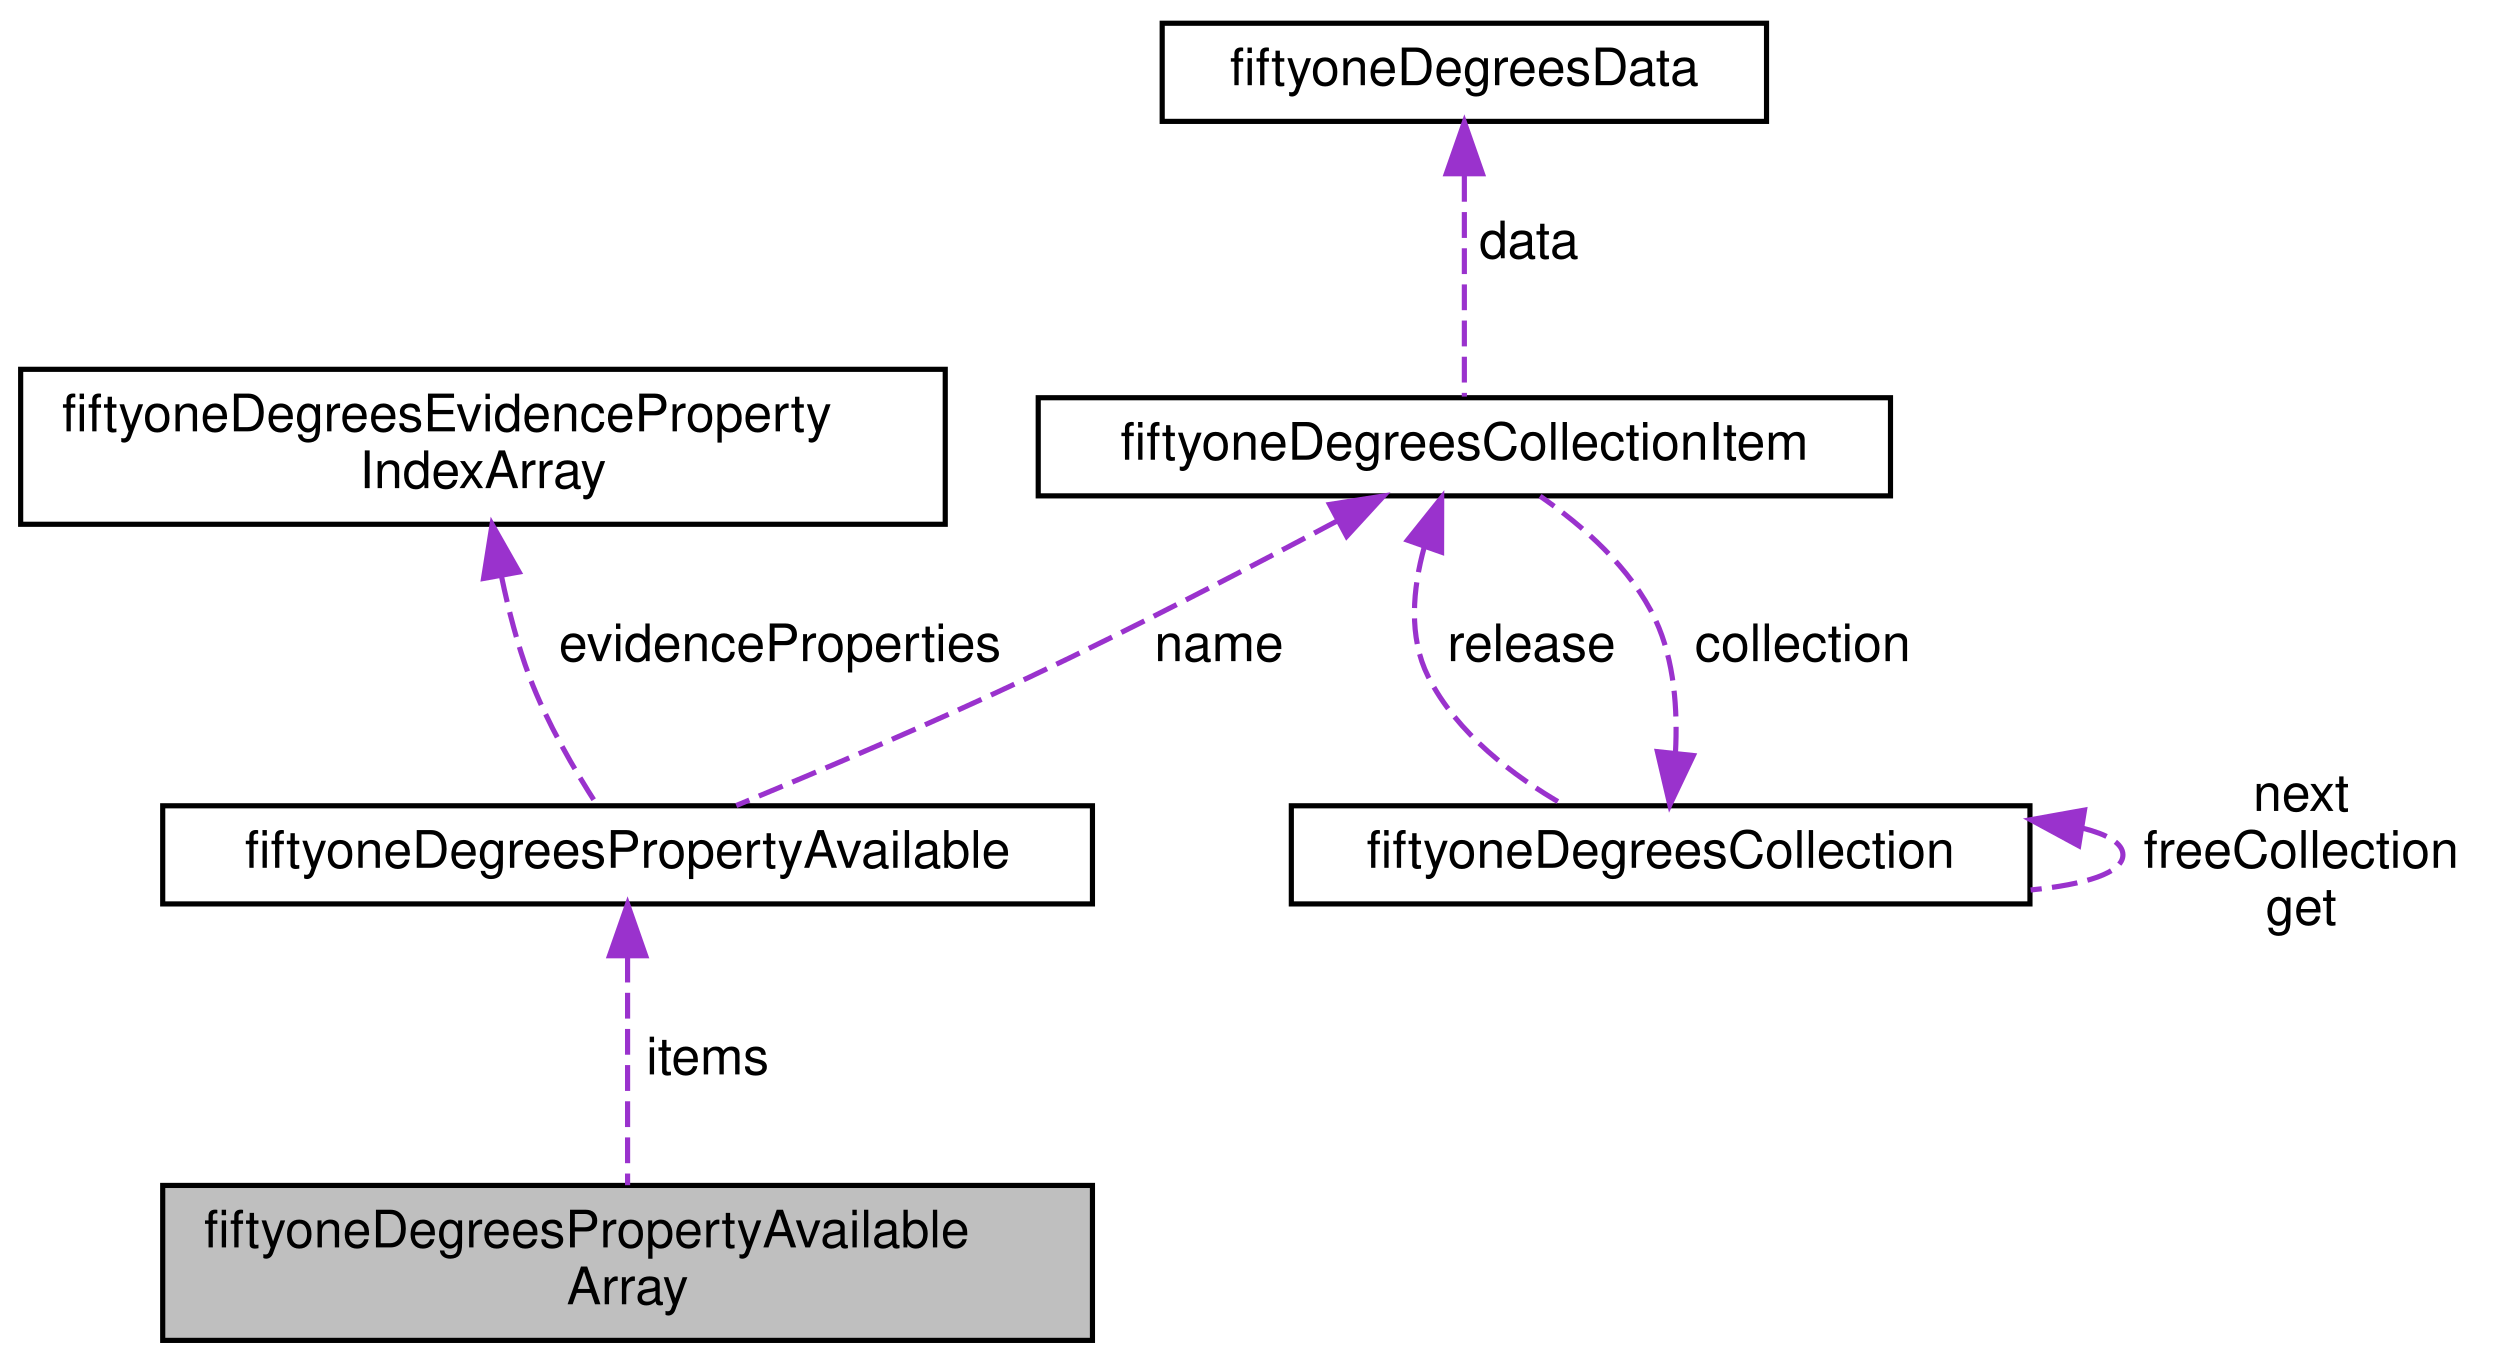
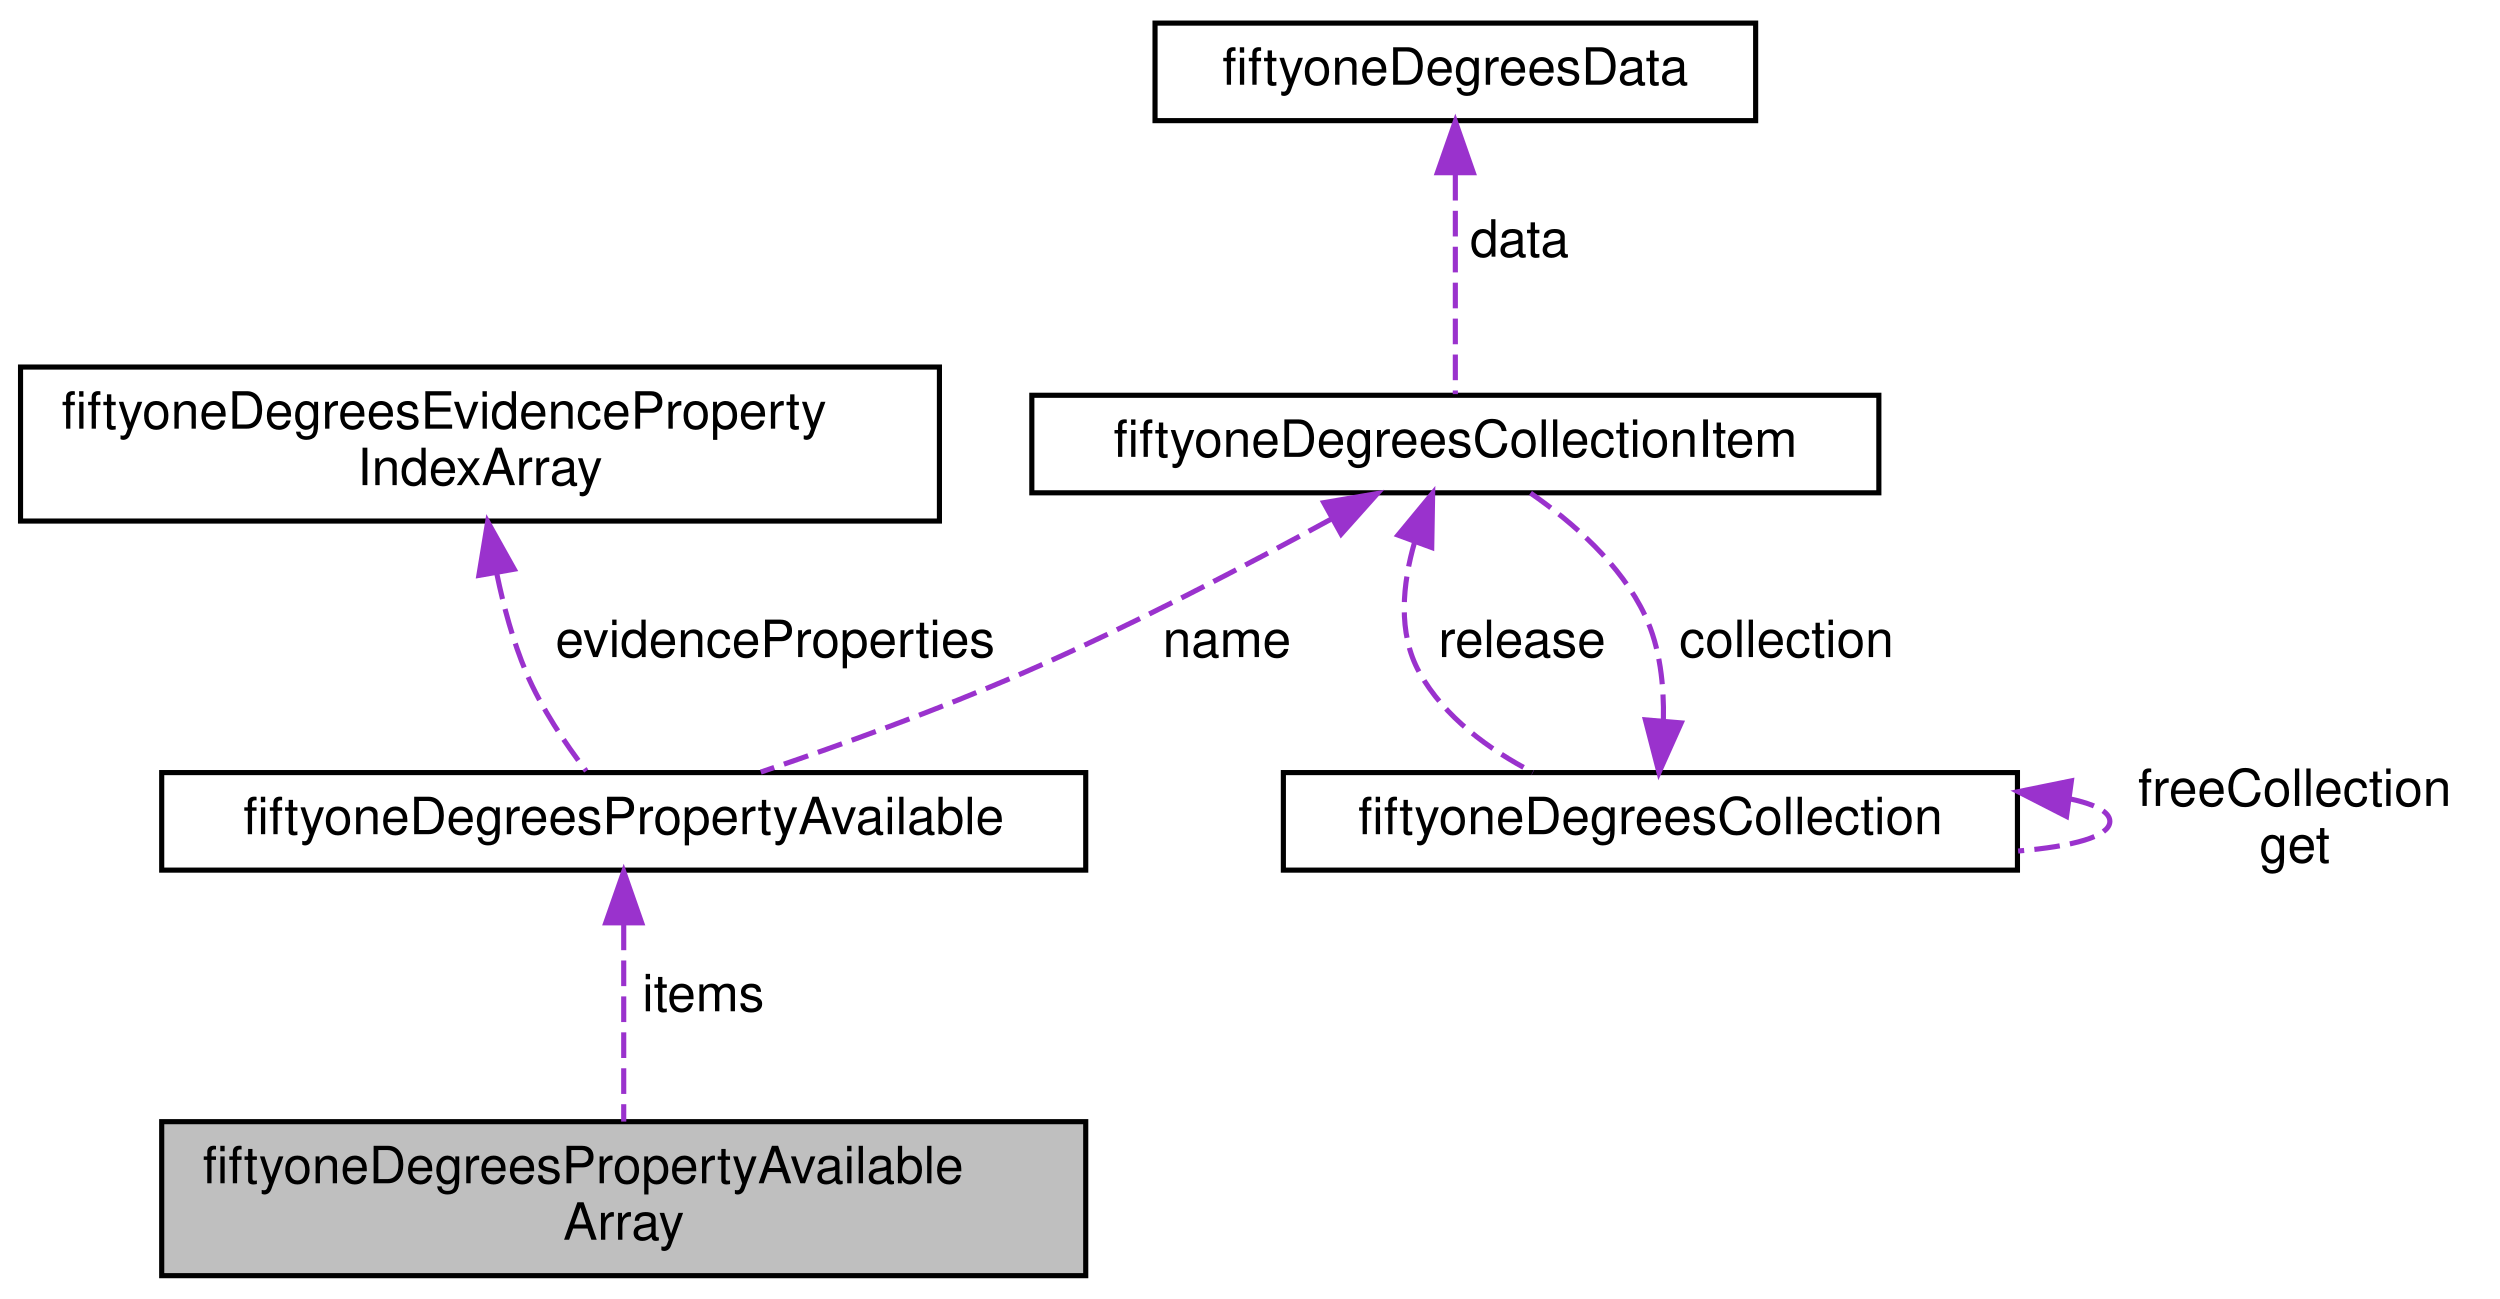
- <svg xmlns="http://www.w3.org/2000/svg" xmlns:xlink="http://www.w3.org/1999/xlink" width="484pt" height="264pt" viewBox="0.00 0.00 484.00 264.00">
-   <g id="graph0" class="graph" transform="scale(1 1) rotate(0) translate(4 260)">
+ <svg xmlns="http://www.w3.org/2000/svg" xmlns:xlink="http://www.w3.org/1999/xlink" width="487pt" height="253pt" viewBox="0.00 0.00 487.00 253.00">
+   <g id="graph0" class="graph" transform="scale(1 1) rotate(0) translate(4 249)">
    <g id="node1" class="node">
      <g id="a_node1">
        <a xlink:title="Array of items of type fiftyoneDegreesPropertyAvailable used to easily access and track the size of t...">
          <polygon fill="#bfbfbf" stroke="black" points="27.5,-0.5 27.5,-30.5 207.5,-30.5 207.5,-0.5 27.5,-0.5" />
          <text text-anchor="start" x="35.5" y="-18.5" font-family="Helvetica,sans-Serif" font-size="10.00">fiftyoneDegreesPropertyAvailable</text>
          <text text-anchor="middle" x="117.5" y="-7.5" font-family="Helvetica,sans-Serif" font-size="10.00">Array</text>
        </a>
      </g>
    </g>
    <g id="node2" class="node">
      <g id="a_node2">
        <a xlink:href="structfiftyone_degrees_property_available.html" target="_top" xlink:title="Used to access the property item quickly without the need to search.">
-           <polygon fill="none" stroke="black" points="27.5,-85 27.5,-104 207.5,-104 207.5,-85 27.5,-85" />
-           <text text-anchor="middle" x="117.5" y="-92" font-family="Helvetica,sans-Serif" font-size="10.00">fiftyoneDegreesPropertyAvailable</text>
+           <polygon fill="none" stroke="black" points="27.5,-79.5 27.5,-98.5 207.5,-98.5 207.5,-79.5 27.5,-79.5" />
+           <text text-anchor="middle" x="117.5" y="-86.5" font-family="Helvetica,sans-Serif" font-size="10.00">fiftyoneDegreesPropertyAvailable</text>
        </a>
      </g>
    </g>
    <g id="edge1" class="edge">
-       <path fill="none" stroke="#9a32cd" stroke-dasharray="5,2" d="M117.5,-74.8C117.5,-61.16 117.5,-42.96 117.5,-30.54" />
-       <polygon fill="#9a32cd" stroke="#9a32cd" points="114,-74.97 117.5,-84.97 121,-74.97 114,-74.97" />
+       <path fill="none" stroke="#9a32cd" stroke-dasharray="5,2" d="M117.5,-68.9C117.5,-56.82 117.5,-41.47 117.5,-30.51" />
+       <polygon fill="#9a32cd" stroke="#9a32cd" points="114,-69.23 117.5,-79.23 121,-69.23 114,-69.23" />
      <text text-anchor="middle" x="133" y="-52" font-family="Helvetica,sans-Serif" font-size="10.00"> items</text>
    </g>
    <g id="node3" class="node">
      <g id="a_node3">
        <a xlink:href="structfiftyone_degrees_evidence_property_index_array.html" target="_top" xlink:title="Array of items of type fiftyoneDegreesEvidencePropertyIndex used to easily access and track the size ...">
-           <polygon fill="none" stroke="black" points="0,-158.5 0,-188.5 179,-188.5 179,-158.5 0,-158.5" />
-           <text text-anchor="start" x="8" y="-176.5" font-family="Helvetica,sans-Serif" font-size="10.00">fiftyoneDegreesEvidenceProperty</text>
-           <text text-anchor="middle" x="89.5" y="-165.5" font-family="Helvetica,sans-Serif" font-size="10.00">IndexArray</text>
+           <polygon fill="none" stroke="black" points="0,-147.5 0,-177.5 179,-177.5 179,-147.5 0,-147.5" />
+           <text text-anchor="start" x="8" y="-165.5" font-family="Helvetica,sans-Serif" font-size="10.00">fiftyoneDegreesEvidenceProperty</text>
+           <text text-anchor="middle" x="89.5" y="-154.5" font-family="Helvetica,sans-Serif" font-size="10.00">IndexArray</text>
        </a>
      </g>
    </g>
    <g id="edge2" class="edge">
-       <path fill="none" stroke="#9a32cd" stroke-dasharray="5,2" d="M93.11,-148.32C94.44,-141.92 96.2,-135.1 98.5,-129 101.84,-120.11 107.32,-110.78 111.54,-104.23" />
-       <polygon fill="#9a32cd" stroke="#9a32cd" points="89.61,-148.01 91.27,-158.48 96.5,-149.26 89.61,-148.01" />
-       <text text-anchor="middle" x="147" y="-132" font-family="Helvetica,sans-Serif" font-size="10.00"> evidenceProperties</text>
+       <path fill="none" stroke="#9a32cd" stroke-dasharray="5,2" d="M92.79,-137.18C94.12,-130.79 95.96,-124.01 98.5,-118 101.43,-111.07 106.18,-104.07 110.2,-98.81" />
+       <polygon fill="#9a32cd" stroke="#9a32cd" points="89.28,-136.91 91,-147.37 96.17,-138.12 89.28,-136.91" />
+       <text text-anchor="middle" x="147" y="-121" font-family="Helvetica,sans-Serif" font-size="10.00"> evidenceProperties</text>
    </g>
    <g id="node4" class="node">
      <g id="a_node4">
        <a xlink:href="structfiftyone_degrees_collection_item.html" target="_top" xlink:title="Used to store a handle to the underlying item that could be used to release the item when it's finish...">
-           <polygon fill="none" stroke="black" points="197,-164 197,-183 362,-183 362,-164 197,-164" />
-           <text text-anchor="middle" x="279.5" y="-171" font-family="Helvetica,sans-Serif" font-size="10.00">fiftyoneDegreesCollectionItem</text>
+           <polygon fill="none" stroke="black" points="197,-153 197,-172 362,-172 362,-153 197,-153" />
+           <text text-anchor="middle" x="279.5" y="-160" font-family="Helvetica,sans-Serif" font-size="10.00">fiftyoneDegreesCollectionItem</text>
        </a>
      </g>
    </g>
    <g id="edge3" class="edge">
-       <path fill="none" stroke="#9a32cd" stroke-dasharray="5,2" d="M254.84,-159.13C238.22,-150.27 215.73,-138.57 195.5,-129 176.45,-119.99 154.34,-110.59 138.54,-104.05" />
-       <polygon fill="#9a32cd" stroke="#9a32cd" points="253.41,-162.34 263.88,-163.98 256.72,-156.17 253.41,-162.34" />
-       <text text-anchor="middle" x="232" y="-132" font-family="Helvetica,sans-Serif" font-size="10.00"> name</text>
+       <path fill="none" stroke="#9a32cd" stroke-dasharray="5,2" d="M255.33,-147.89C238.76,-138.84 216.14,-127 195.5,-118 178.75,-110.7 159.42,-103.75 144.2,-98.6" />
+       <polygon fill="#9a32cd" stroke="#9a32cd" points="253.87,-151.08 264.32,-152.86 257.26,-144.96 253.87,-151.08" />
+       <text text-anchor="middle" x="235" y="-121" font-family="Helvetica,sans-Serif" font-size="10.00"> name</text>
    </g>
    <g id="node5" class="node">
      <g id="a_node5">
        <a xlink:href="structfiftyone_degrees_collection.html" target="_top" xlink:title="All the shared methods and fields required by file, memory and cached collections.">
-           <polygon fill="none" stroke="black" points="246,-85 246,-104 389,-104 389,-85 246,-85" />
-           <text text-anchor="middle" x="317.5" y="-92" font-family="Helvetica,sans-Serif" font-size="10.00">fiftyoneDegreesCollection</text>
+           <polygon fill="none" stroke="black" points="246,-79.5 246,-98.5 389,-98.5 389,-79.5 246,-79.5" />
+           <text text-anchor="middle" x="317.5" y="-86.5" font-family="Helvetica,sans-Serif" font-size="10.00">fiftyoneDegreesCollection</text>
        </a>
      </g>
    </g>
    <g id="edge5" class="edge">
-       <path fill="none" stroke="#9a32cd" stroke-dasharray="5,2" d="M271.74,-154.1C269.52,-146.05 268.63,-136.7 272.5,-129 278.01,-118.03 288.99,-109.75 298.73,-104.16" />
-       <polygon fill="#9a32cd" stroke="#9a32cd" points="268.49,-155.42 275.11,-163.69 275.09,-153.1 268.49,-155.42" />
-       <text text-anchor="middle" x="292.5" y="-132" font-family="Helvetica,sans-Serif" font-size="10.00"> release</text>
+       <path fill="none" stroke="#9a32cd" stroke-dasharray="5,2" d="M271.6,-143.51C269.21,-135.3 268.22,-125.71 272.5,-118 277.33,-109.31 286.09,-102.97 294.61,-98.54" />
+       <polygon fill="#9a32cd" stroke="#9a32cd" points="268.33,-144.76 275.08,-152.93 274.9,-142.34 268.33,-144.76" />
+       <text text-anchor="middle" x="292.5" y="-121" font-family="Helvetica,sans-Serif" font-size="10.00"> release</text>
    </g>
    <g id="edge4" class="edge">
-       <path fill="none" stroke="#9a32cd" stroke-dasharray="5,2" d="M320.37,-114.29C320.81,-122.53 320.18,-132.1 316.5,-140 311.8,-150.07 302.34,-158.3 294.15,-163.95" />
-       <polygon fill="#9a32cd" stroke="#9a32cd" points="323.83,-113.73 319.28,-104.16 316.87,-114.48 323.83,-113.73" />
-       <text text-anchor="middle" x="345" y="-132" font-family="Helvetica,sans-Serif" font-size="10.00"> collection</text>
+       <path fill="none" stroke="#9a32cd" stroke-dasharray="5,2" d="M320.03,-108.72C320.17,-115.4 319.41,-122.79 316.5,-129 311.79,-139.07 302.32,-147.29 294.14,-152.95" />
+       <polygon fill="#9a32cd" stroke="#9a32cd" points="323.5,-108.18 319.17,-98.51 316.52,-108.77 323.5,-108.18" />
+       <text text-anchor="middle" x="344" y="-121" font-family="Helvetica,sans-Serif" font-size="10.00"> collection</text>
    </g>
    <g id="edge6" class="edge">
-       <path fill="none" stroke="#9a32cd" stroke-dasharray="5,2" d="M399.11,-99.69C404.04,-98.46 407,-96.73 407,-94.5 407,-91.02 399.79,-88.76 389.13,-87.7" />
-       <polygon fill="#9a32cd" stroke="#9a32cd" points="398.44,-96.26 389.13,-101.3 399.56,-103.17 398.44,-96.26" />
-       <text text-anchor="middle" x="441.5" y="-103" font-family="Helvetica,sans-Serif" font-size="10.00"> next</text>
-       <text text-anchor="middle" x="441.5" y="-92" font-family="Helvetica,sans-Serif" font-size="10.00">freeCollection</text>
-       <text text-anchor="middle" x="441.5" y="-81" font-family="Helvetica,sans-Serif" font-size="10.00">get</text>
+       <path fill="none" stroke="#9a32cd" stroke-dasharray="5,2" d="M399.11,-93.41C404.04,-92.36 407,-90.89 407,-89 407,-86.04 399.79,-84.12 389.13,-83.22" />
+       <polygon fill="#9a32cd" stroke="#9a32cd" points="398.56,-89.96 389.13,-94.78 399.51,-96.89 398.56,-89.96" />
+       <text text-anchor="middle" x="443" y="-92" font-family="Helvetica,sans-Serif" font-size="10.00"> freeCollection</text>
+       <text text-anchor="middle" x="443" y="-81" font-family="Helvetica,sans-Serif" font-size="10.00">get</text>
    </g>
    <g id="node6" class="node">
      <g id="a_node6">
        <a xlink:href="structfiftyone_degrees_data.html" target="_top" xlink:title="Data structure used for reusing memory which may have been allocated in a previous operation.">
-           <polygon fill="none" stroke="black" points="221,-236.5 221,-255.5 338,-255.5 338,-236.5 221,-236.5" />
-           <text text-anchor="middle" x="279.5" y="-243.5" font-family="Helvetica,sans-Serif" font-size="10.00">fiftyoneDegreesData</text>
+           <polygon fill="none" stroke="black" points="221,-225.5 221,-244.5 338,-244.5 338,-225.5 221,-225.5" />
+           <text text-anchor="middle" x="279.5" y="-232.5" font-family="Helvetica,sans-Serif" font-size="10.00">fiftyoneDegreesData</text>
        </a>
      </g>
    </g>
    <g id="edge7" class="edge">
-       <path fill="none" stroke="#9a32cd" stroke-dasharray="5,2" d="M279.5,-225.94C279.5,-212.03 279.5,-193.82 279.5,-183.22" />
-       <polygon fill="#9a32cd" stroke="#9a32cd" points="276,-226.36 279.5,-236.36 283,-226.36 276,-226.36" />
-       <text text-anchor="middle" x="292" y="-210" font-family="Helvetica,sans-Serif" font-size="10.00"> data</text>
+       <path fill="none" stroke="#9a32cd" stroke-dasharray="5,2" d="M279.5,-214.94C279.5,-201.03 279.5,-182.82 279.5,-172.22" />
+       <polygon fill="#9a32cd" stroke="#9a32cd" points="276,-215.36 279.5,-225.36 283,-215.36 276,-215.36" />
+       <text text-anchor="middle" x="292" y="-199" font-family="Helvetica,sans-Serif" font-size="10.00"> data</text>
    </g>
  </g>
</svg>
